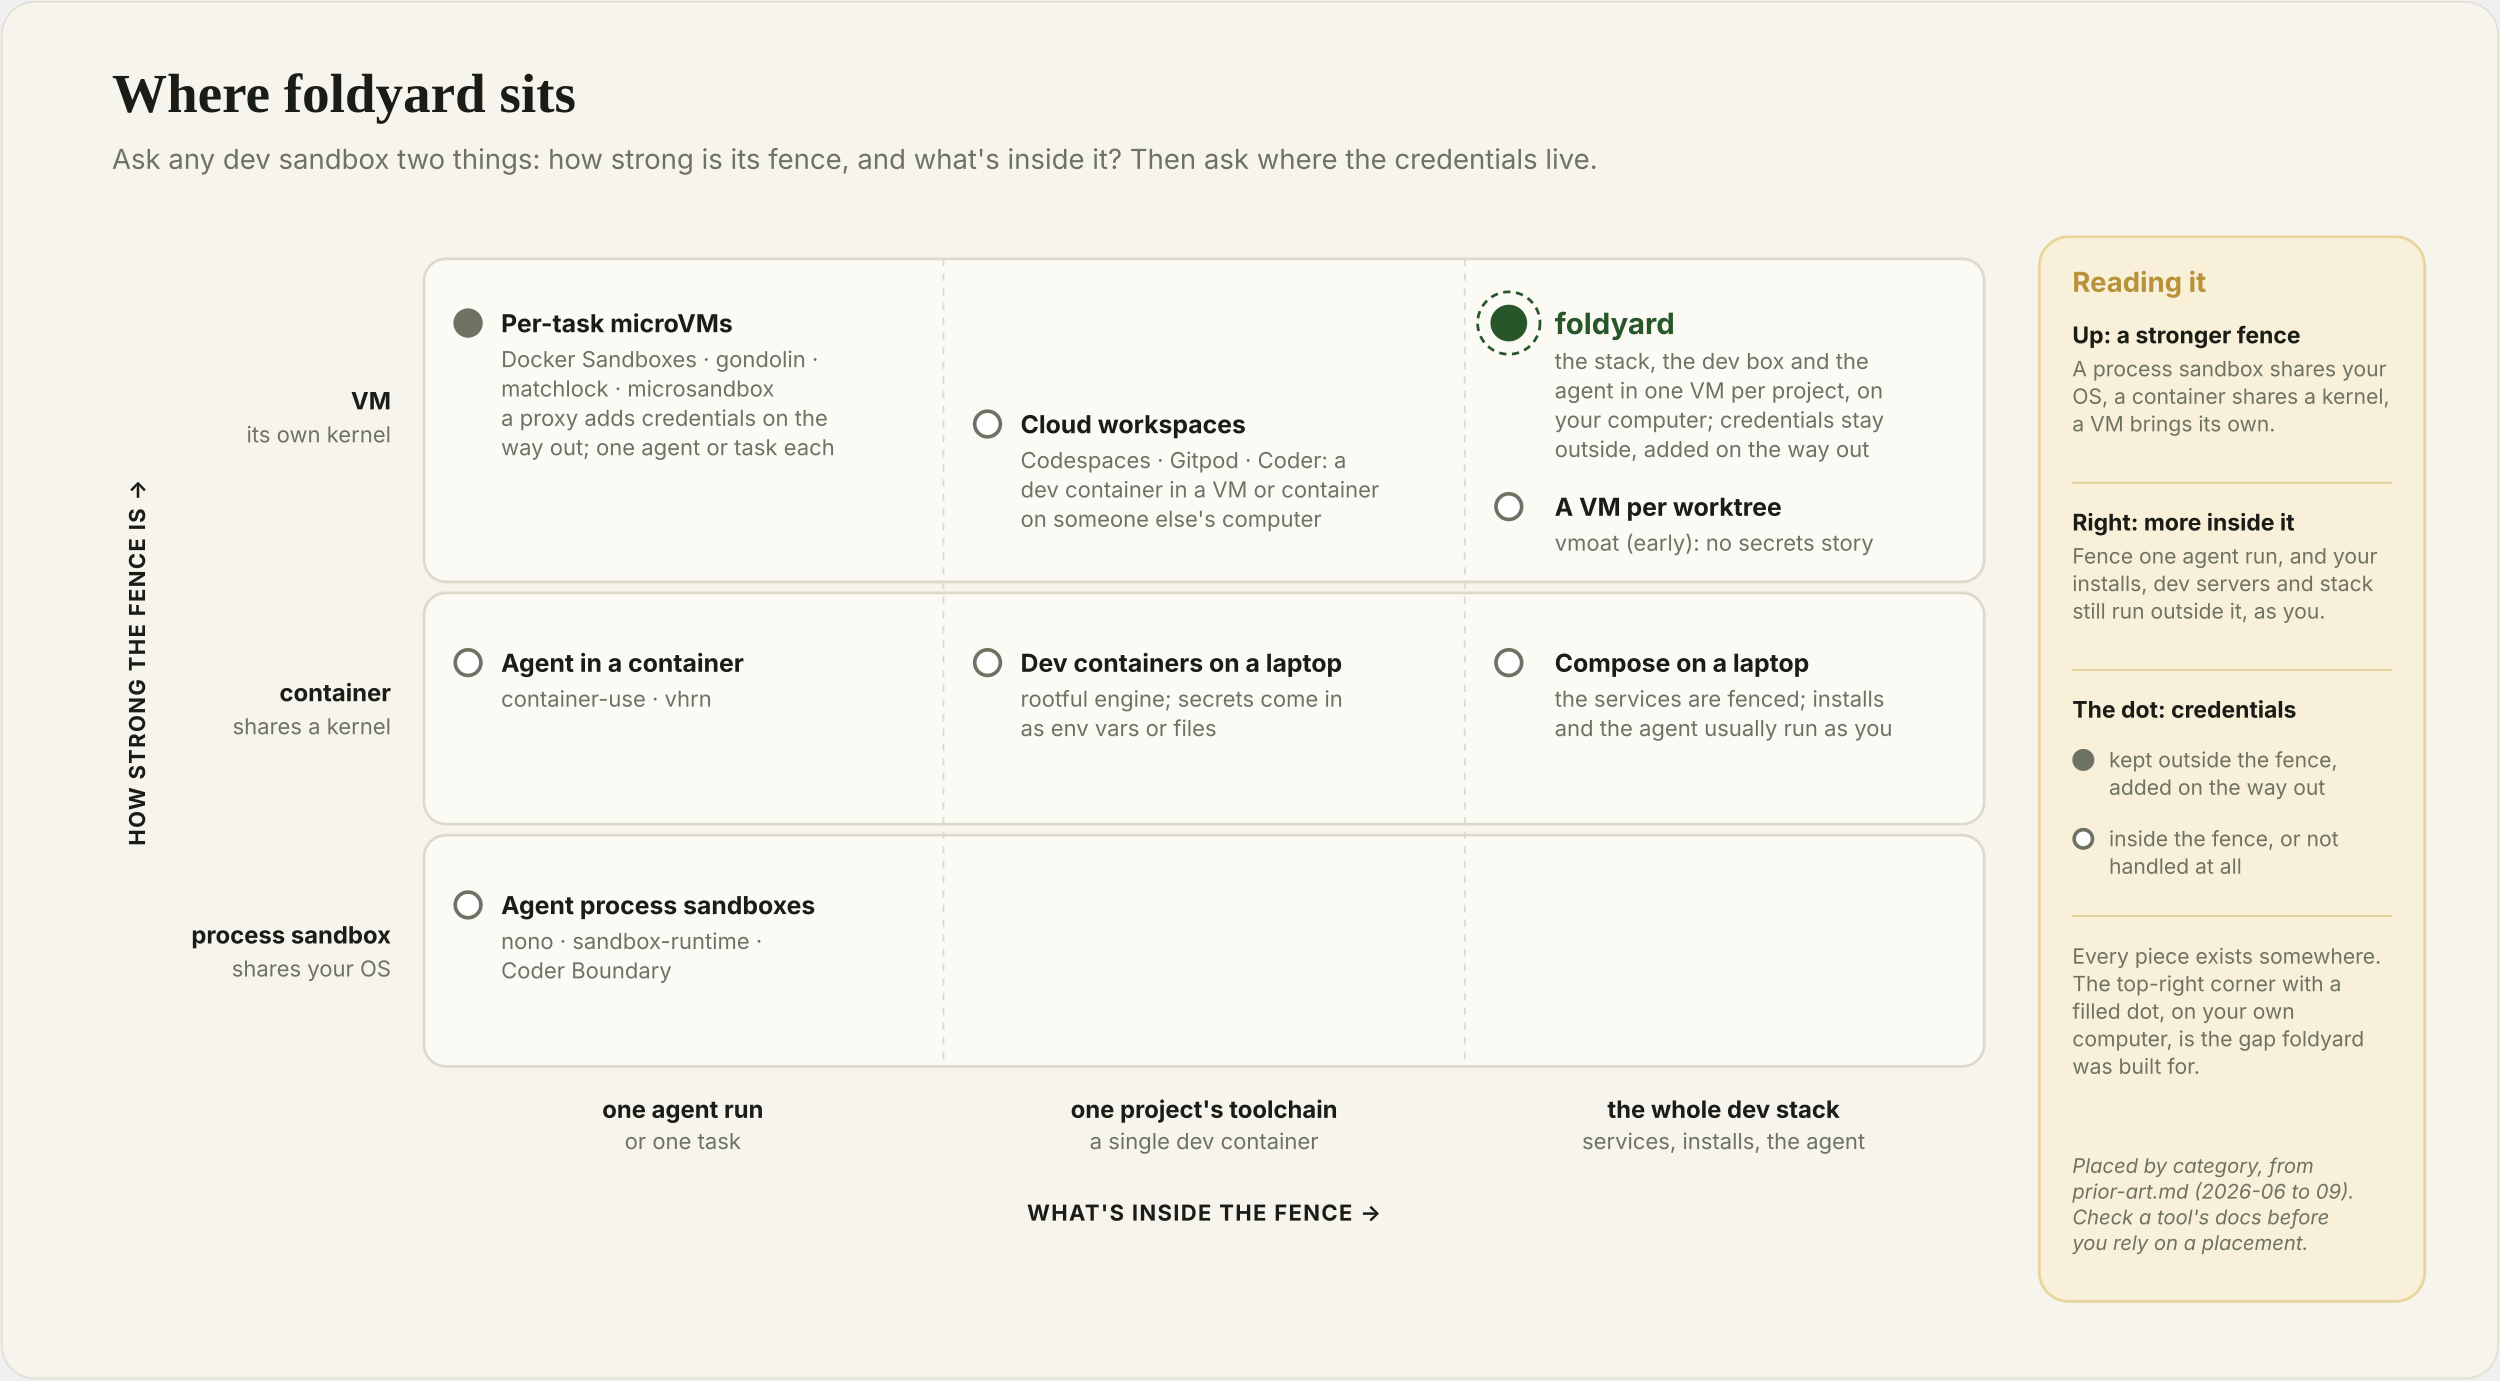
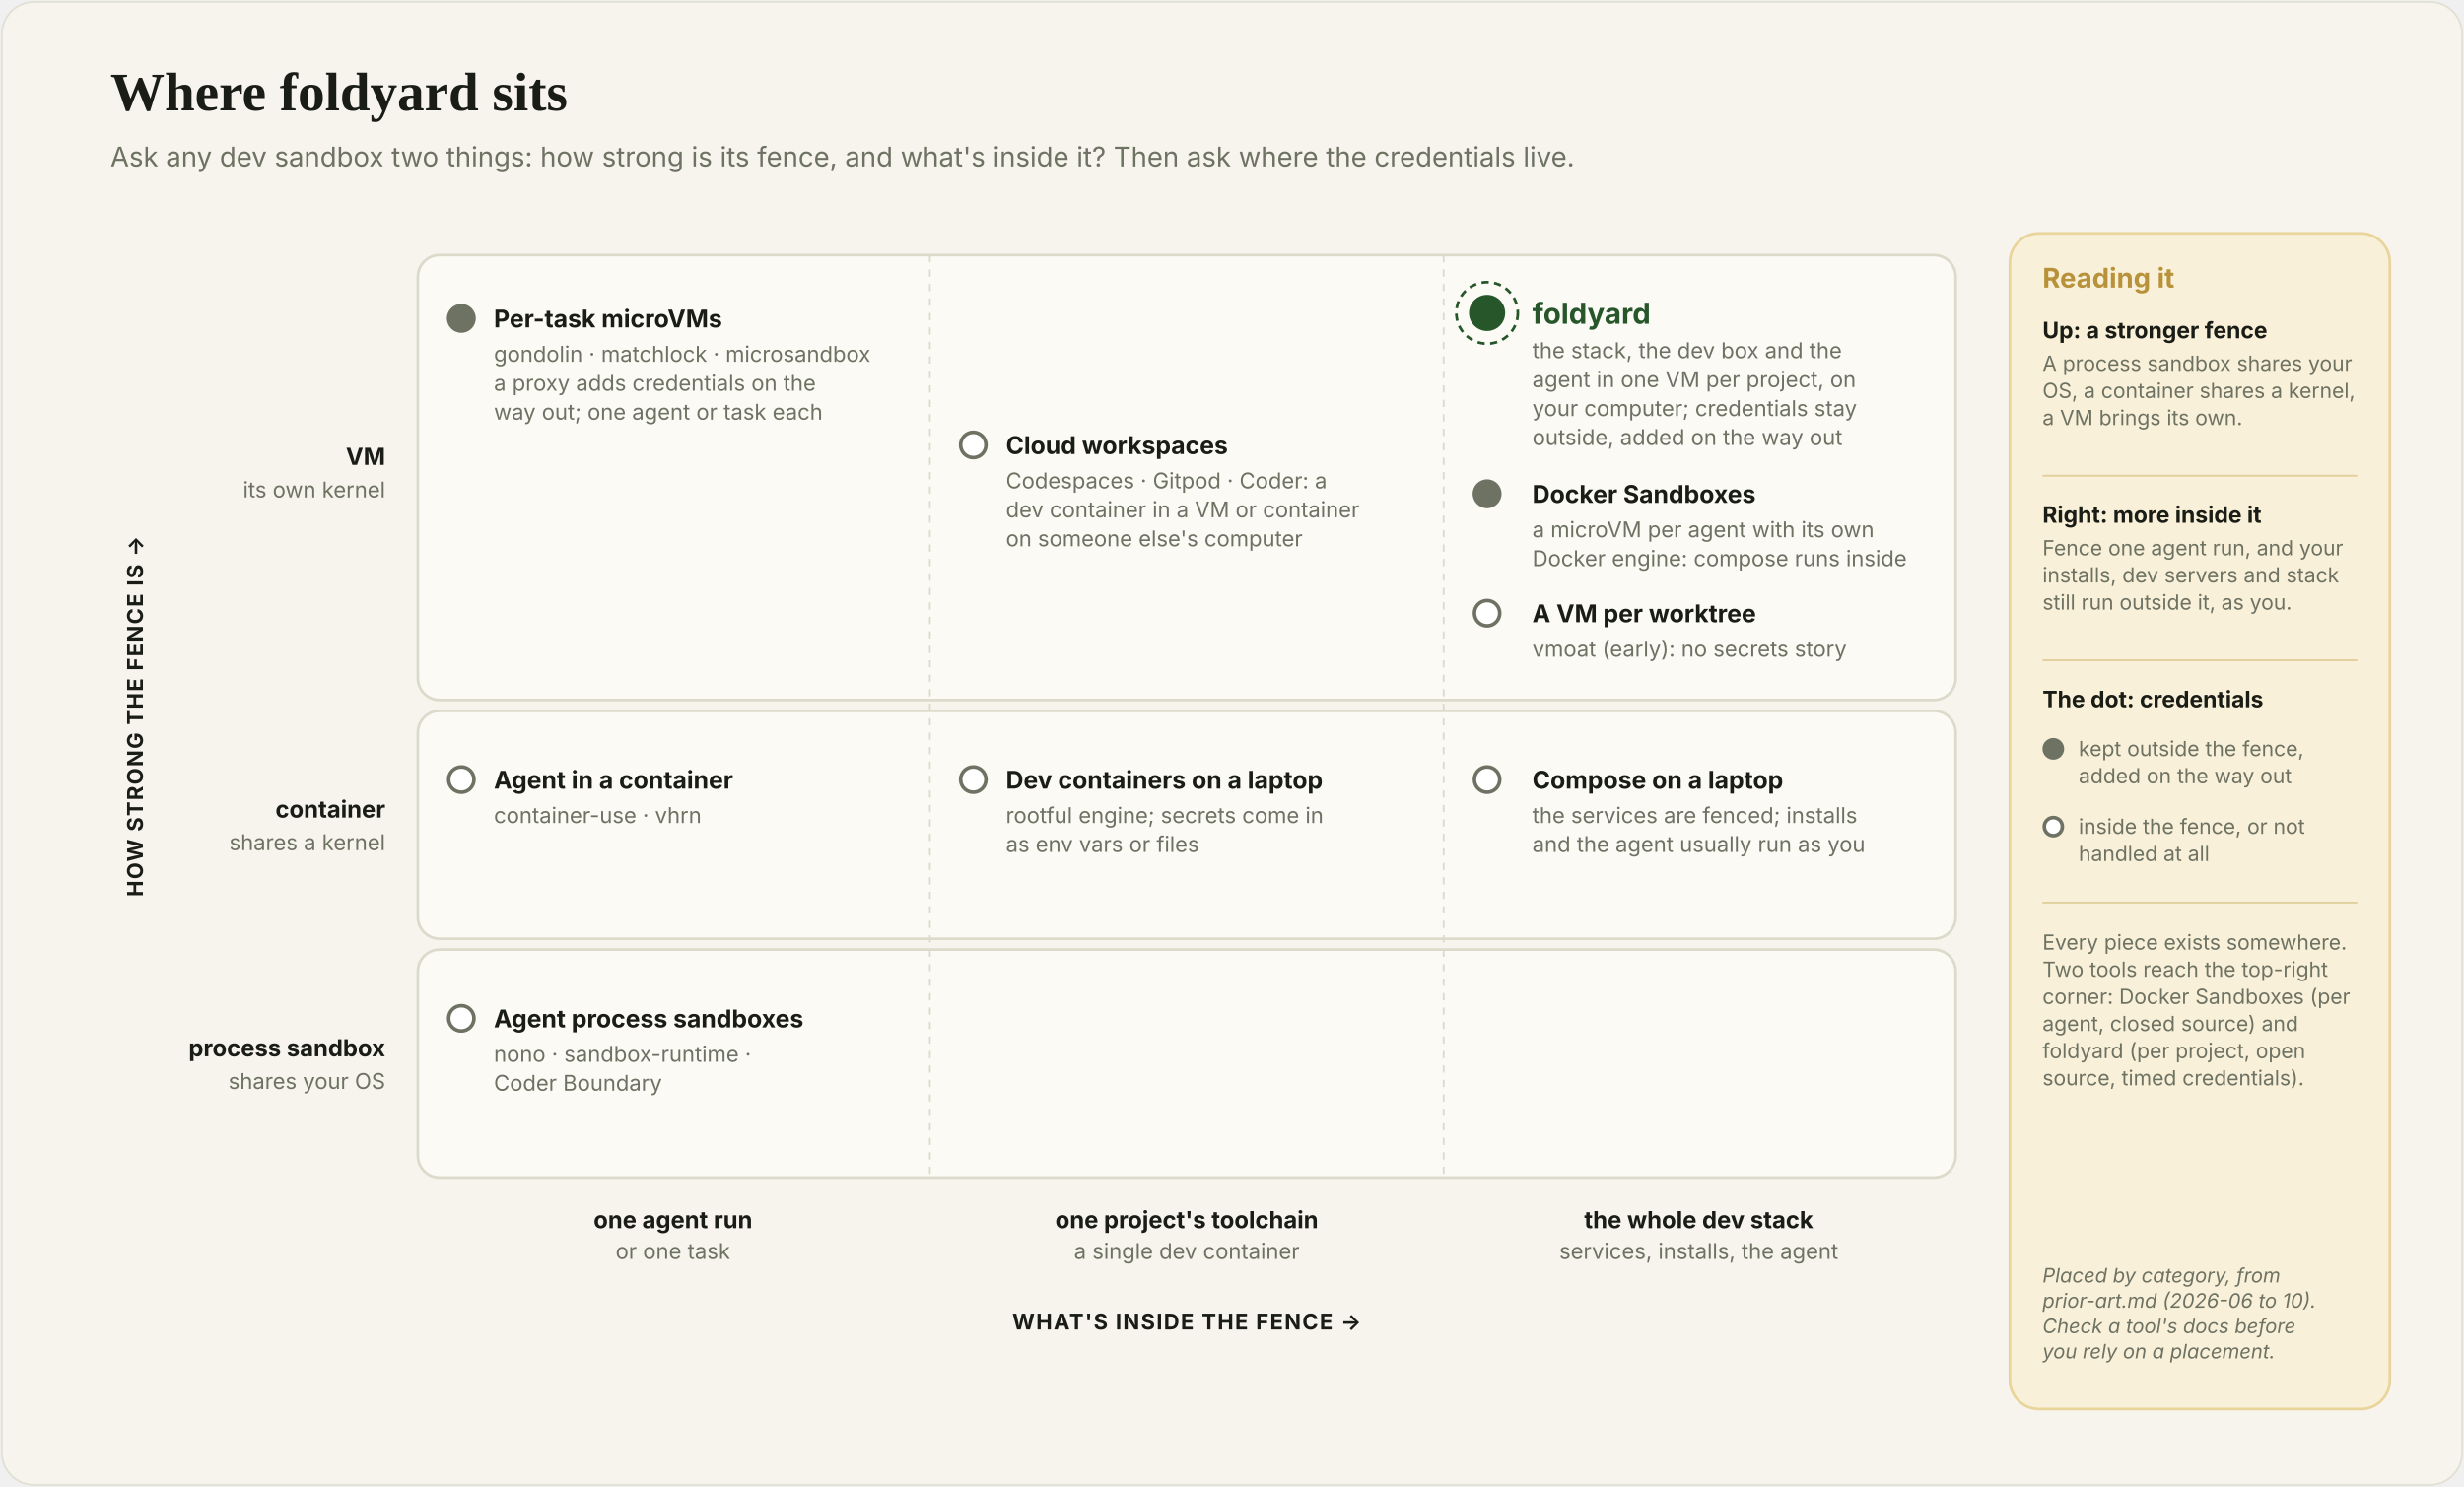
- <svg xmlns="http://www.w3.org/2000/svg" width="1362" height="752" viewBox="99 99 1362 752" fill="none">
+ <svg xmlns="http://www.w3.org/2000/svg" width="1362" height="822" viewBox="99 99 1362 822" fill="none">
  <style>
    text { font-family: "Hanken Grotesk", "Inter", system-ui, -apple-system, "Segoe UI", sans-serif;
           fill: #6e7263; }
    .title    { font-family: "Newsreader", Georgia, "Times New Roman", serif;
                font-size: 30px; font-weight: 600; fill: #1a1c16; }
    .tagline  { font-size: 15px; }
    .band     { font-size: 12px; font-weight: 700; fill: #1a1c16; letter-spacing: .06em; }
    .col-h    { font-size: 15px; font-weight: 700; fill: #b8923a; }
    .idea-h   { font-size: 12.5px; font-weight: 700; fill: #1a1c16; }
    .idea     { font-size: 11.5px; }
    .legend   { font-size: 11px; font-style: italic; }
    .frame    { fill: #f6f4ec; stroke: #e1e0d4; }
    .strip    { fill: #fbfaf5; stroke: #dcdacb; stroke-width: 1.5; }
    .panel    { fill: #f8f0d8; stroke: #e9d59c; stroke-width: 1.5; }
    .rule     { stroke: #e0cf9a; stroke-width: 1; }
    /* — added for this chart — */
    .lvl      { font-size: 13px; font-weight: 700; fill: #1a1c16; text-anchor: end; }
    .lvl-s    { font-size: 12px; text-anchor: end; }
    .xlbl     { font-size: 13px; font-weight: 700; fill: #1a1c16; text-anchor: middle; }
    .xlbl-s   { font-size: 12px; text-anchor: middle; }
    .name     { font-size: 13.5px; font-weight: 700; fill: #1a1c16; }
    .name-fy  { font-size: 16px; font-weight: 700; fill: #265629; }
    .ex       { font-size: 12px; }
    .guide    { stroke: #dcdacb; stroke-width: 1; stroke-dasharray: 4 4; }
    .dot-f    { fill: #6e7263; }
    .dot-h    { fill: #fff; stroke: #6e7263; stroke-width: 2; }
    .dot-fy   { fill: #265629; }
    .halo     { fill: none; stroke: #265629; stroke-width: 1.5; stroke-dasharray: 4 3; }
  </style>
-   <rect class="frame" x="100" y="100" width="1360" height="750" rx="18" />
+   <rect class="frame" x="100" y="100" width="1360" height="820" rx="18" />
  <text class="title" x="160" y="160">Where foldyard sits</text>
  <text class="tagline" x="160" y="191">Ask any dev sandbox two things: how strong is its fence, and what's inside it? Then ask where the credentials live.</text>
-   <text class="band" transform="translate(178 460) rotate(-90)" text-anchor="middle">HOW STRONG THE FENCE IS  →</text>
-   <rect class="strip" x="330" y="240" width="850" height="176" rx="12" />
-   <text class="lvl" x="312" y="322">VM</text>
-   <text class="lvl-s" x="312" y="340">its own kernel</text>
-   <rect class="strip" x="330" y="422" width="850" height="126" rx="12" />
-   <text class="lvl" x="312" y="481">container</text>
-   <text class="lvl-s" x="312" y="499">shares a kernel</text>
-   <rect class="strip" x="330" y="554" width="850" height="126" rx="12" />
-   <text class="lvl" x="312" y="613">process sandbox</text>
-   <text class="lvl-s" x="312" y="631">shares your OS</text>
-   <line class="guide" x1="613" y1="240" x2="613" y2="680" />
-   <line class="guide" x1="897" y1="240" x2="897" y2="680" />
-   <text class="xlbl" x="471" y="708">one agent run</text>
-   <text class="xlbl-s" x="471" y="725">or one task</text>
-   <text class="xlbl" x="755" y="708">one project's toolchain</text>
-   <text class="xlbl-s" x="755" y="725">a single dev container</text>
-   <text class="xlbl" x="1038" y="708">the whole dev stack</text>
-   <text class="xlbl-s" x="1038" y="725">services, installs, the agent</text>
-   <text class="band" x="755" y="764" text-anchor="middle">WHAT'S INSIDE THE FENCE  →</text>
+   <text class="band" transform="translate(178 495) rotate(-90)" text-anchor="middle">HOW STRONG THE FENCE IS  →</text>
+   <rect class="strip" x="330" y="240" width="850" height="246" rx="12" />
+   <text class="lvl" x="312" y="356">VM</text>
+   <text class="lvl-s" x="312" y="374">its own kernel</text>
+   <rect class="strip" x="330" y="492" width="850" height="126" rx="12" />
+   <text class="lvl" x="312" y="551">container</text>
+   <text class="lvl-s" x="312" y="569">shares a kernel</text>
+   <rect class="strip" x="330" y="624" width="850" height="126" rx="12" />
+   <text class="lvl" x="312" y="683">process sandbox</text>
+   <text class="lvl-s" x="312" y="701">shares your OS</text>
+   <line class="guide" x1="613" y1="240" x2="613" y2="750" />
+   <line class="guide" x1="897" y1="240" x2="897" y2="750" />
+   <text class="xlbl" x="471" y="778">one agent run</text>
+   <text class="xlbl-s" x="471" y="795">or one task</text>
+   <text class="xlbl" x="755" y="778">one project's toolchain</text>
+   <text class="xlbl-s" x="755" y="795">a single dev container</text>
+   <text class="xlbl" x="1038" y="778">the whole dev stack</text>
+   <text class="xlbl-s" x="1038" y="795">services, installs, the agent</text>
+   <text class="band" x="755" y="834" text-anchor="middle">WHAT'S INSIDE THE FENCE  →</text>
  <circle class="dot-f" cx="354" cy="275" r="8" />
  <text class="name" x="372" y="280">Per-task microVMs</text>
  <text class="ex" x="372" y="299">
-     <tspan x="372">Docker Sandboxes · gondolin ·</tspan>
-     <tspan x="372" dy="16">matchlock · microsandbox</tspan>
+     <tspan x="372">gondolin · matchlock · microsandbox</tspan>
    <tspan x="372" dy="16">a proxy adds credentials on the</tspan>
    <tspan x="372" dy="16">way out; one agent or task each</tspan>
  </text>
-   <circle class="dot-h" cx="354" cy="460" r="7" />
-   <text class="name" x="372" y="465">Agent in a container</text>
-   <text class="ex" x="372" y="484">container-use · vhrn</text>
-   <circle class="dot-h" cx="354" cy="592" r="7" />
-   <text class="name" x="372" y="597">Agent process sandboxes</text>
-   <text class="ex" x="372" y="616">
+   <circle class="dot-h" cx="354" cy="530" r="7" />
+   <text class="name" x="372" y="535">Agent in a container</text>
+   <text class="ex" x="372" y="554">container-use · vhrn</text>
+   <circle class="dot-h" cx="354" cy="662" r="7" />
+   <text class="name" x="372" y="667">Agent process sandboxes</text>
+   <text class="ex" x="372" y="686">
    <tspan x="372">nono · sandbox-runtime ·</tspan>
    <tspan x="372" dy="16">Coder Boundary</tspan>
  </text>
-   <circle class="dot-h" cx="637" cy="460" r="7" />
-   <text class="name" x="655" y="465">Dev containers on a laptop</text>
-   <text class="ex" x="655" y="484">
+   <circle class="dot-h" cx="637" cy="530" r="7" />
+   <text class="name" x="655" y="535">Dev containers on a laptop</text>
+   <text class="ex" x="655" y="554">
    <tspan x="655">rootful engine; secrets come in</tspan>
    <tspan x="655" dy="16">as env vars or files</tspan>
  </text>
-   <circle class="dot-h" cx="637" cy="330" r="7" />
-   <text class="name" x="655" y="335">Cloud workspaces</text>
-   <text class="ex" x="655" y="354">
+   <circle class="dot-h" cx="637" cy="345" r="7" />
+   <text class="name" x="655" y="350">Cloud workspaces</text>
+   <text class="ex" x="655" y="369">
    <tspan x="655">Codespaces · Gitpod · Coder: a</tspan>
    <tspan x="655" dy="16">dev container in a VM or container</tspan>
    <tspan x="655" dy="16">on someone else's computer</tspan>
  </text>
-   <circle class="halo" cx="921" cy="275" r="17" />
-   <circle class="dot-fy" cx="921" cy="275" r="10" />
-   <text class="name-fy" x="946" y="281">foldyard</text>
-   <text class="ex" x="946" y="300">
+   <circle class="halo" cx="921" cy="272" r="17" />
+   <circle class="dot-fy" cx="921" cy="272" r="10" />
+   <text class="name-fy" x="946" y="278">foldyard</text>
+   <text class="ex" x="946" y="297">
    <tspan x="946">the stack, the dev box and the</tspan>
    <tspan x="946" dy="16">agent in one VM per project, on</tspan>
    <tspan x="946" dy="16">your computer; credentials stay</tspan>
    <tspan x="946" dy="16">outside, added on the way out</tspan>
  </text>
-   <circle class="dot-h" cx="921" cy="375" r="7" />
-   <text class="name" x="946" y="380">A VM per worktree</text>
-   <text class="ex" x="946" y="399">vmoat (early): no secrets story</text>
-   <circle class="dot-h" cx="921" cy="460" r="7" />
-   <text class="name" x="946" y="465">Compose on a laptop</text>
-   <text class="ex" x="946" y="484">
+   <circle class="dot-f" cx="921" cy="372" r="8" />
+   <text class="name" x="946" y="377">Docker Sandboxes</text>
+   <text class="ex" x="946" y="396">
+     <tspan x="946">a microVM per agent with its own</tspan>
+     <tspan x="946" dy="16">Docker engine: compose runs inside</tspan>
+   </text>
+   <circle class="dot-h" cx="921" cy="438" r="7" />
+   <text class="name" x="946" y="443">A VM per worktree</text>
+   <text class="ex" x="946" y="462">vmoat (early): no secrets story</text>
+   <circle class="dot-h" cx="921" cy="530" r="7" />
+   <text class="name" x="946" y="535">Compose on a laptop</text>
+   <text class="ex" x="946" y="554">
    <tspan x="946">the services are fenced; installs</tspan>
    <tspan x="946" dy="16">and the agent usually run as you</tspan>
  </text>
-   <rect class="panel" x="1210" y="228" width="210" height="580" rx="16" />
+   <rect class="panel" x="1210" y="228" width="210" height="650" rx="16" />
  <text class="col-h" x="1228" y="258">Reading it</text>
  <text class="idea-h" x="1228" y="286">Up: a stronger fence</text>
  <text class="idea" x="1228" y="304">
    <tspan x="1228">A process sandbox shares your</tspan>
    <tspan x="1228" dy="15">OS, a container shares a kernel,</tspan>
    <tspan x="1228" dy="15">a VM brings its own.</tspan>
  </text>
  <line class="rule" x1="1228" y1="362" x2="1402" y2="362" />
  <text class="idea-h" x="1228" y="388">Right: more inside it</text>
  <text class="idea" x="1228" y="406">
    <tspan x="1228">Fence one agent run, and your</tspan>
    <tspan x="1228" dy="15">installs, dev servers and stack</tspan>
    <tspan x="1228" dy="15">still run outside it, as you.</tspan>
  </text>
  <line class="rule" x1="1228" y1="464" x2="1402" y2="464" />
  <text class="idea-h" x="1228" y="490">The dot: credentials</text>
  <circle class="dot-f" cx="1234" cy="513" r="6" />
  <text class="idea" x="1248" y="517">
    <tspan x="1248">kept outside the fence,</tspan>
    <tspan x="1248" dy="15">added on the way out</tspan>
  </text>
  <circle class="dot-h" cx="1234" cy="556" r="5" />
  <text class="idea" x="1248" y="560">
    <tspan x="1248">inside the fence, or not</tspan>
    <tspan x="1248" dy="15">handled at all</tspan>
  </text>
  <line class="rule" x1="1228" y1="598" x2="1402" y2="598" />
  <text class="idea" x="1228" y="624">
    <tspan x="1228">Every piece exists somewhere.</tspan>
-     <tspan x="1228" dy="15">The top-right corner with a</tspan>
-     <tspan x="1228" dy="15">filled dot, on your own</tspan>
-     <tspan x="1228" dy="15">computer, is the gap foldyard</tspan>
-     <tspan x="1228" dy="15">was built for.</tspan>
+     <tspan x="1228" dy="15">Two tools reach the top-right</tspan>
+     <tspan x="1228" dy="15">corner: Docker Sandboxes (per</tspan>
+     <tspan x="1228" dy="15">agent, closed source) and</tspan>
+     <tspan x="1228" dy="15">foldyard (per project, open</tspan>
+     <tspan x="1228" dy="15">source, timed credentials).</tspan>
  </text>
-   <text class="legend" x="1228" y="738">
+   <text class="legend" x="1228" y="808">
    <tspan x="1228">Placed by category, from</tspan>
-     <tspan x="1228" dy="14">prior-art.md (2026-06 to 09).</tspan>
+     <tspan x="1228" dy="14">prior-art.md (2026-06 to 10).</tspan>
    <tspan x="1228" dy="14">Check a tool's docs before</tspan>
    <tspan x="1228" dy="14">you rely on a placement.</tspan>
  </text>
</svg>
